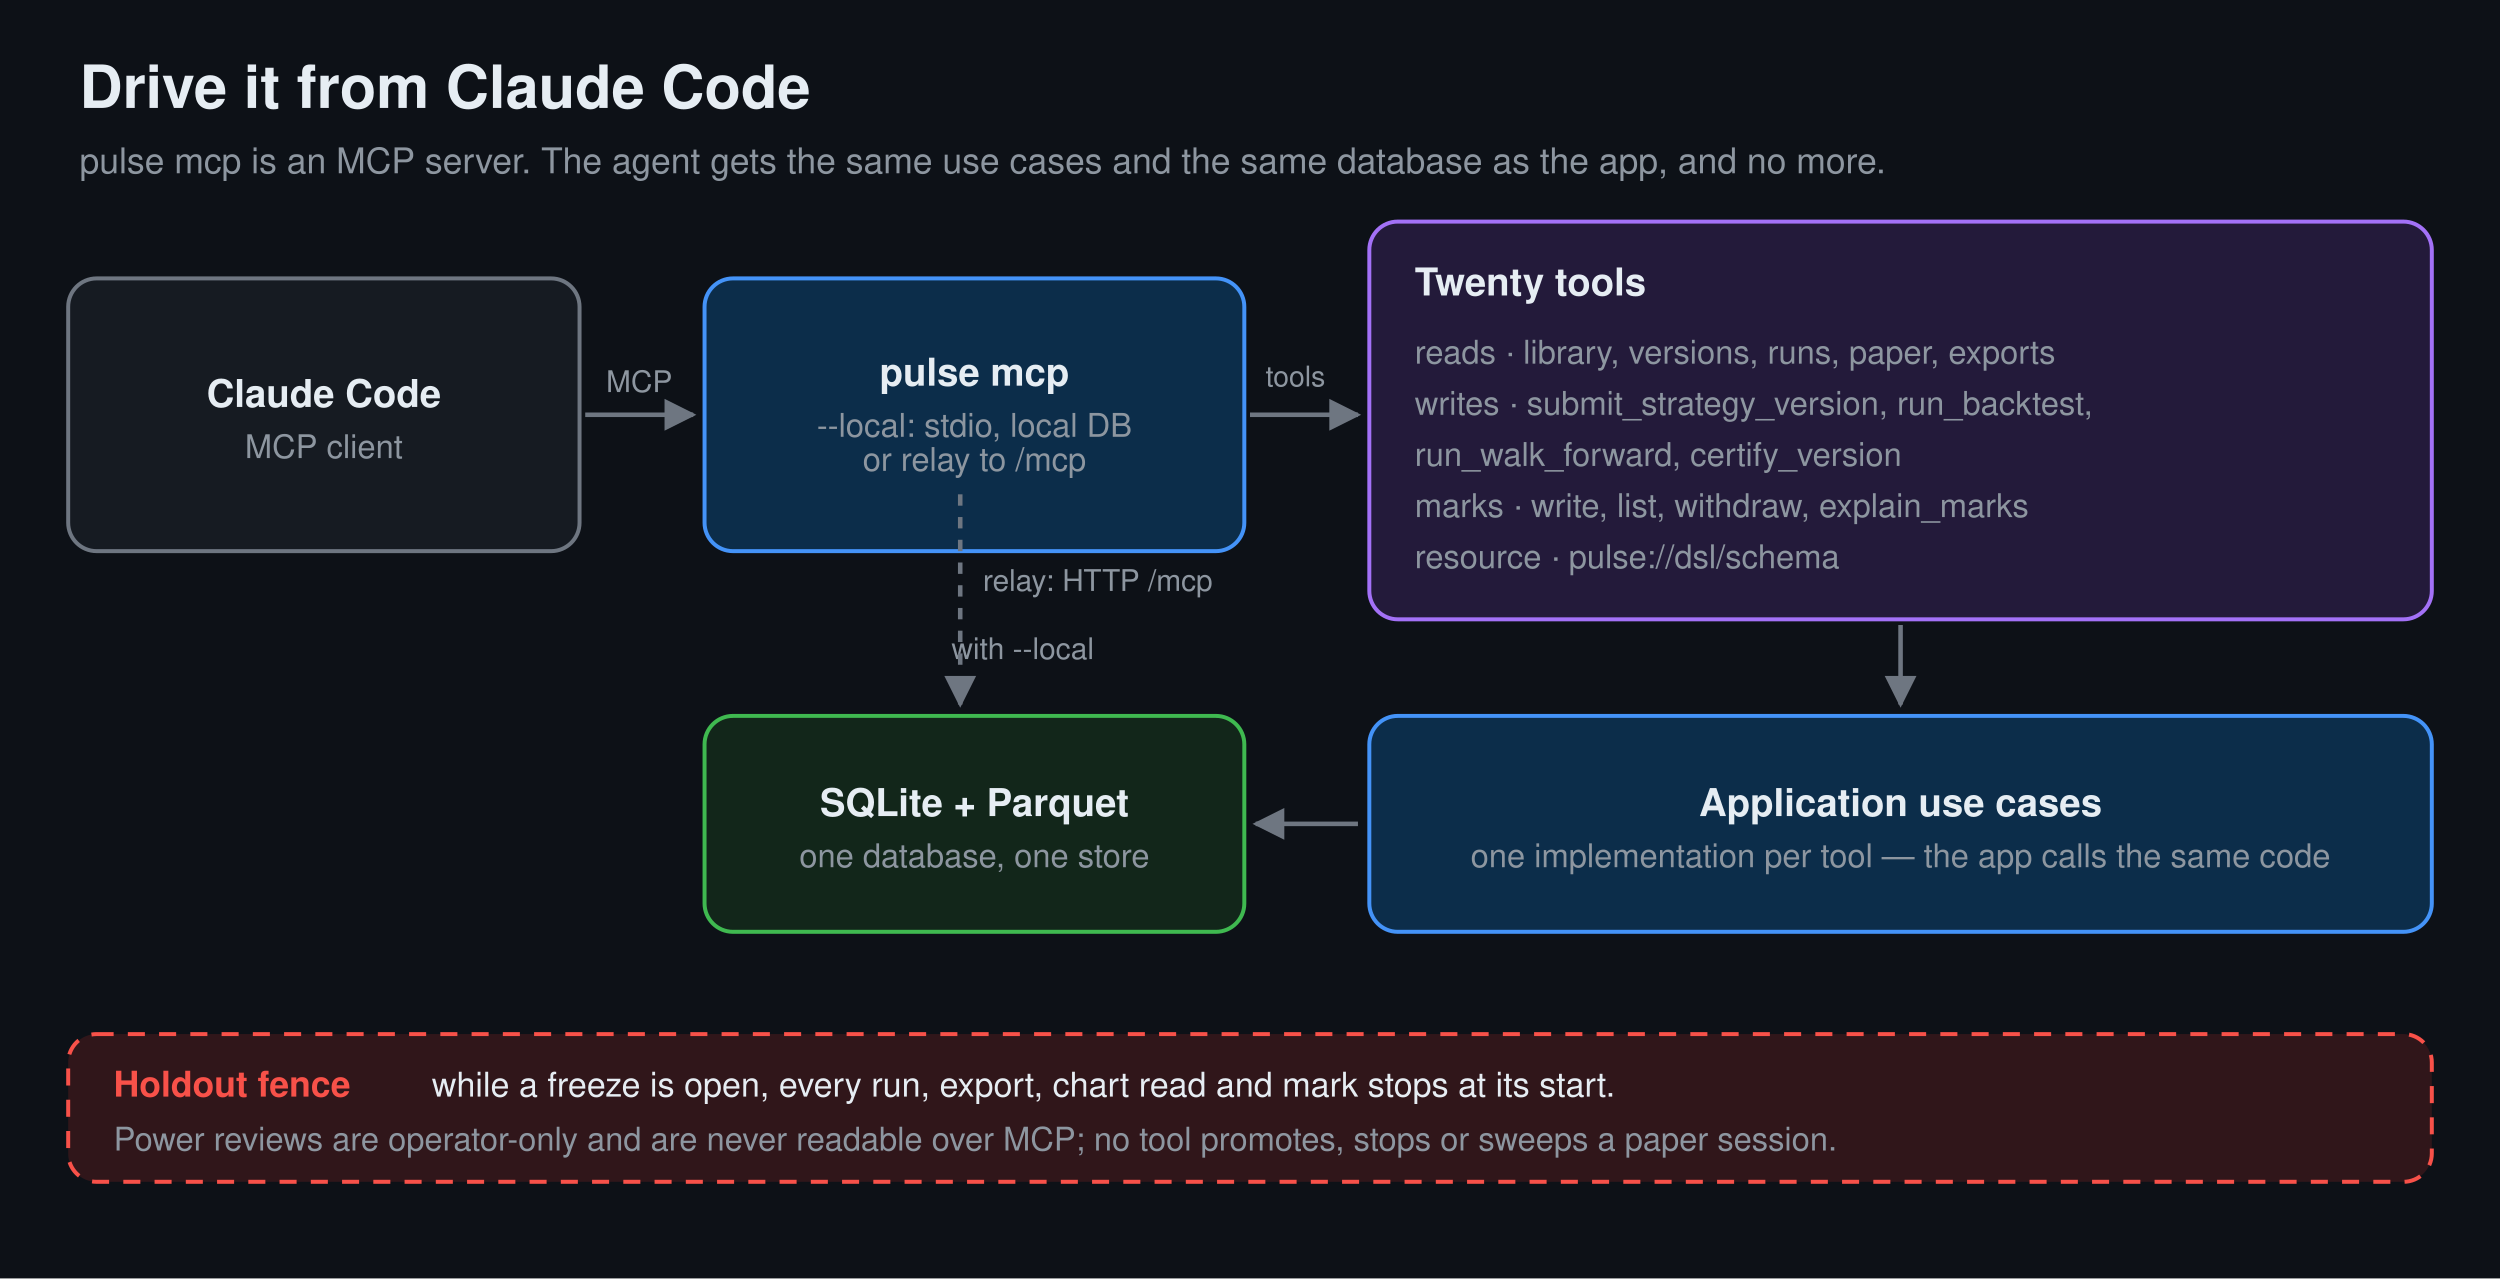
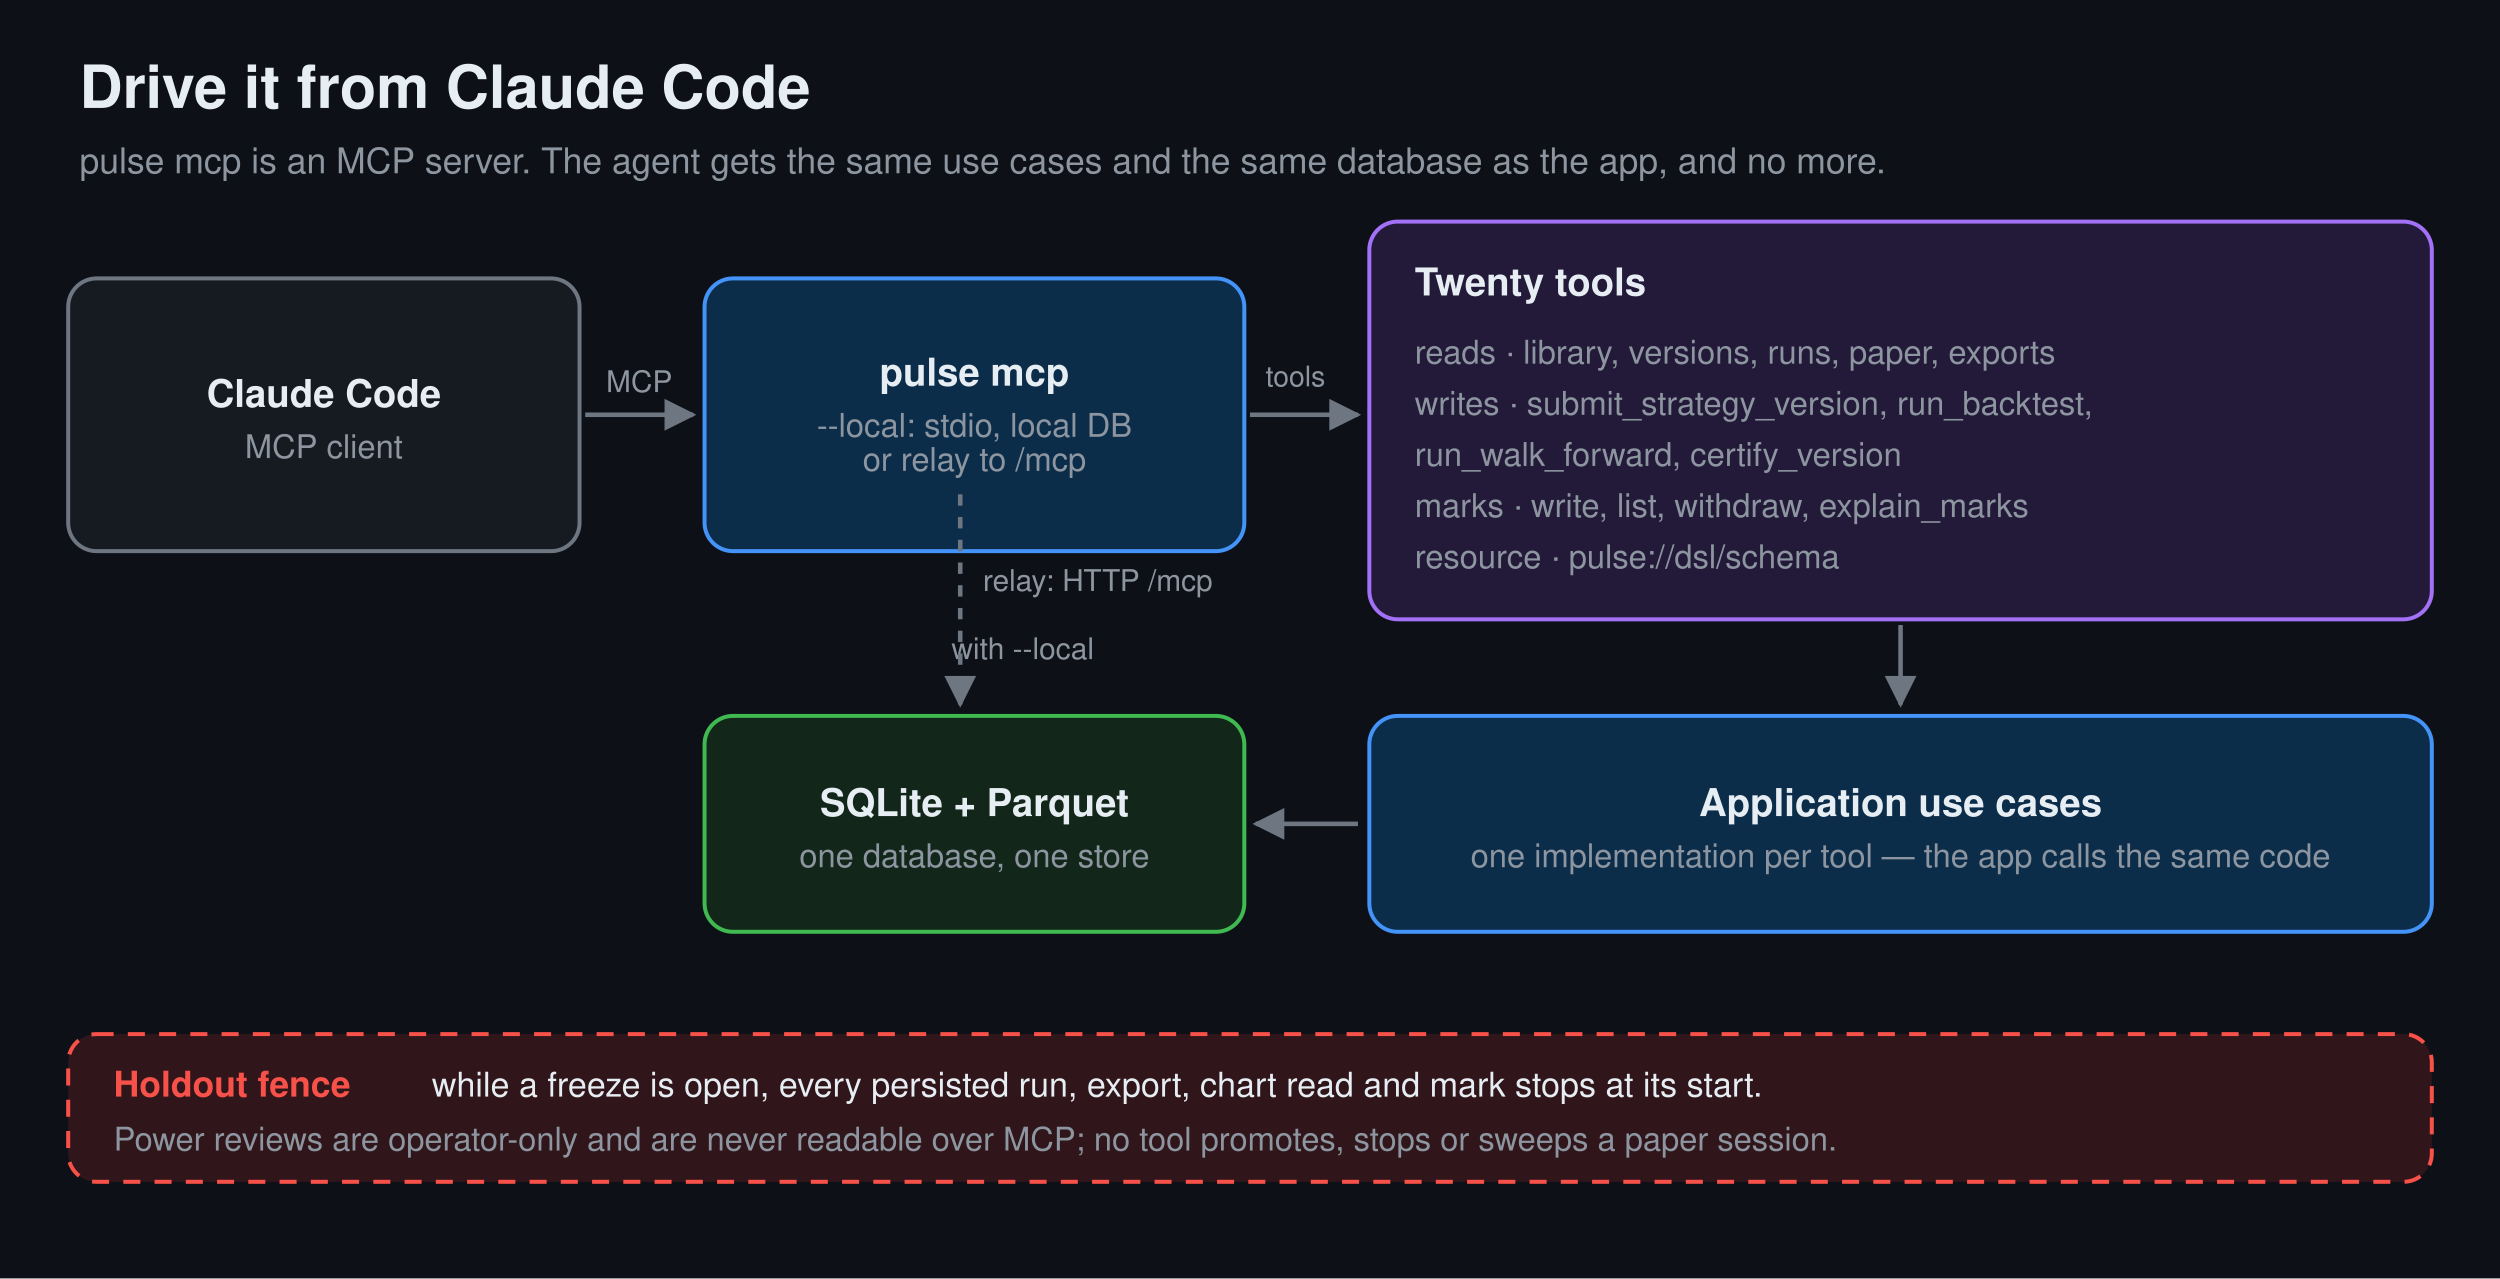
<svg xmlns="http://www.w3.org/2000/svg" viewBox="0 0 880 450" width="880" height="450" role="img" aria-label="Claude Code speaks MCP to pulse mcp; the twenty tools call the same application use cases the app uses, against one SQLite database and one Parquet store, with the holdout fence on every run, export and mark.">
  <defs>
    <marker id="ar" viewBox="0 0 10 10" refX="9" refY="5" markerWidth="7" markerHeight="7" orient="auto-start-reverse">
      <path d="M0 0L10 5L0 10z" fill="#6e7681" />
    </marker>
    <marker id="arA" viewBox="0 0 10 10" refX="9" refY="5" markerWidth="7" markerHeight="7" orient="auto-start-reverse">
      <path d="M0 0L10 5L0 10z" fill="#4493f8" />
    </marker>
    <marker id="arO" viewBox="0 0 10 10" refX="9" refY="5" markerWidth="7" markerHeight="7" orient="auto-start-reverse">
      <path d="M0 0L10 5L0 10z" fill="#3fb950" />
    </marker>
  </defs>
  <rect width="880" height="450" fill="#0d1117" />
  <text x="28" y="38" font-family="-apple-system, 'Segoe UI', Helvetica, Arial, sans-serif" font-size="21" font-weight="700" fill="#e6edf3" text-anchor="start" opacity="1.0">Drive it from Claude Code</text>
  <text x="28" y="61" font-family="-apple-system, 'Segoe UI', Helvetica, Arial, sans-serif" font-size="12.5" font-weight="400" fill="#8d96a0" text-anchor="start" opacity="1.0">pulse mcp is an MCP server. The agent gets the same use cases and the same database as the app, and no more.</text>
  <rect x="24" y="98" width="180" height="96" rx="10" fill="#161b22" stroke="#6e7681" stroke-width="1.4" />
  <text x="114.0" y="143.25" font-family="-apple-system, 'Segoe UI', Helvetica, Arial, sans-serif" font-size="13.5" font-weight="600" fill="#e6edf3" text-anchor="middle" opacity="1.0">Claude Code</text>
  <text x="114.0" y="161.25" font-family="-apple-system, 'Segoe UI', Helvetica, Arial, sans-serif" font-size="11.5" font-weight="400" fill="#8d96a0" text-anchor="middle" opacity="1.0">MCP client</text>
  <rect x="248" y="98" width="190" height="96" rx="10" fill="#0c2d4a" stroke="#4493f8" stroke-width="1.4" />
  <text x="343.0" y="135.75" font-family="-apple-system, 'Segoe UI', Helvetica, Arial, sans-serif" font-size="13.5" font-weight="600" fill="#e6edf3" text-anchor="middle" opacity="1.0">pulse mcp</text>
  <text x="343.0" y="153.75" font-family="-apple-system, 'Segoe UI', Helvetica, Arial, sans-serif" font-size="11.5" font-weight="400" fill="#8d96a0" text-anchor="middle" opacity="1.0">--local: stdio, local DB</text>
  <text x="343.0" y="165.75" font-family="-apple-system, 'Segoe UI', Helvetica, Arial, sans-serif" font-size="11.5" font-weight="400" fill="#8d96a0" text-anchor="middle" opacity="1.0">or relay to /mcp</text>
  <line x1="206" y1="146" x2="244" y2="146" stroke="#6e7681" stroke-width="1.6" marker-end="url(#ar)" />
  <text x="225" y="138" font-family="-apple-system, 'Segoe UI', Helvetica, Arial, sans-serif" font-size="10.5" font-weight="500" fill="#8d96a0" text-anchor="middle" opacity="1.0">MCP</text>
  <rect x="482" y="78" width="374" height="140" rx="10" fill="#231a3a" stroke="#a371f7" stroke-width="1.4" />
  <text x="498" y="104" font-family="-apple-system, 'Segoe UI', Helvetica, Arial, sans-serif" font-size="13.5" font-weight="600" fill="#e6edf3" text-anchor="start" opacity="1.0">Twenty tools</text>
  <text x="498" y="128" font-family="-apple-system, 'Segoe UI', Helvetica, Arial, sans-serif" font-size="11.5" font-weight="400" fill="#8d96a0" text-anchor="start" opacity="1.0">reads · library, versions, runs, paper, exports</text>
  <text x="498" y="146" font-family="-apple-system, 'Segoe UI', Helvetica, Arial, sans-serif" font-size="11.5" font-weight="400" fill="#8d96a0" text-anchor="start" opacity="1.0">writes · submit_strategy_version, run_backtest,</text>
  <text x="498" y="164" font-family="-apple-system, 'Segoe UI', Helvetica, Arial, sans-serif" font-size="11.5" font-weight="400" fill="#8d96a0" text-anchor="start" opacity="1.0">         run_walk_forward, certify_version</text>
  <text x="498" y="182" font-family="-apple-system, 'Segoe UI', Helvetica, Arial, sans-serif" font-size="11.5" font-weight="400" fill="#8d96a0" text-anchor="start" opacity="1.0">marks · write, list, withdraw, explain_marks</text>
  <text x="498" y="200" font-family="-apple-system, 'Segoe UI', Helvetica, Arial, sans-serif" font-size="11.5" font-weight="400" fill="#8d96a0" text-anchor="start" opacity="1.0">resource · pulse://dsl/schema</text>
  <line x1="440" y1="146" x2="478" y2="146" stroke="#6e7681" stroke-width="1.6" marker-end="url(#ar)" />
  <text x="456" y="136" font-family="-apple-system, 'Segoe UI', Helvetica, Arial, sans-serif" font-size="10" font-weight="500" fill="#8d96a0" text-anchor="middle" opacity="1.0">tools</text>
  <rect x="482" y="252" width="374" height="76" rx="10" fill="#0c2d4a" stroke="#4493f8" stroke-width="1.4" />
  <text x="669.0" y="287.25" font-family="-apple-system, 'Segoe UI', Helvetica, Arial, sans-serif" font-size="13.5" font-weight="600" fill="#e6edf3" text-anchor="middle" opacity="1.0">Application use cases</text>
  <text x="669.0" y="305.25" font-family="-apple-system, 'Segoe UI', Helvetica, Arial, sans-serif" font-size="11.5" font-weight="400" fill="#8d96a0" text-anchor="middle" opacity="1.0">one implementation per tool — the app calls the same code</text>
  <line x1="669" y1="220" x2="669" y2="248" stroke="#6e7681" stroke-width="1.6" marker-end="url(#ar)" />
  <rect x="248" y="252" width="190" height="76" rx="10" fill="#12261a" stroke="#3fb950" stroke-width="1.4" />
  <text x="343.0" y="287.25" font-family="-apple-system, 'Segoe UI', Helvetica, Arial, sans-serif" font-size="13.5" font-weight="600" fill="#e6edf3" text-anchor="middle" opacity="1.0">SQLite + Parquet</text>
  <text x="343.0" y="305.25" font-family="-apple-system, 'Segoe UI', Helvetica, Arial, sans-serif" font-size="11.5" font-weight="400" fill="#8d96a0" text-anchor="middle" opacity="1.0">one database, one store</text>
  <line x1="478" y1="290" x2="442" y2="290" stroke="#6e7681" stroke-width="1.6" marker-end="url(#ar)" />
  <text x="360" y="232" font-family="-apple-system, 'Segoe UI', Helvetica, Arial, sans-serif" font-size="10.5" font-weight="400" fill="#8d96a0" text-anchor="middle" opacity="1.0">with --local</text>
  <line x1="338" y1="174" x2="338" y2="248" stroke="#6e7681" stroke-width="1.6" stroke-dasharray="4 4" marker-end="url(#ar)" />
  <text x="346" y="208" font-family="-apple-system, 'Segoe UI', Helvetica, Arial, sans-serif" font-size="10.5" font-weight="400" fill="#8d96a0" text-anchor="start" opacity="1.0">relay: HTTP /mcp</text>
  <rect x="24" y="364" width="832" height="52" rx="10" fill="#30161a" stroke="#f85149" stroke-width="1.4" stroke-dasharray="6 5" />
  <text x="40" y="386" font-family="-apple-system, 'Segoe UI', Helvetica, Arial, sans-serif" font-size="12.5" font-weight="700" fill="#f85149" text-anchor="start" opacity="1.0">Holdout fence</text>
-   <text x="152" y="386" font-family="-apple-system, 'Segoe UI', Helvetica, Arial, sans-serif" font-size="12" font-weight="400" fill="#e6edf3" text-anchor="start" opacity="1.0">while a freeze is open, every run, export, chart read and mark stops at its start.</text>
+   <text x="152" y="386" font-family="-apple-system, 'Segoe UI', Helvetica, Arial, sans-serif" font-size="12" font-weight="400" fill="#e6edf3" text-anchor="start" opacity="1.0">while a freeze is open, every persisted run, export, chart read and mark stops at its start.</text>
  <text x="40" y="405" font-family="-apple-system, 'Segoe UI', Helvetica, Arial, sans-serif" font-size="11.5" font-weight="400" fill="#8d96a0" text-anchor="start" opacity="1.0">Power reviews are operator-only and are never readable over MCP; no tool promotes, stops or sweeps a paper session.</text>
</svg>
